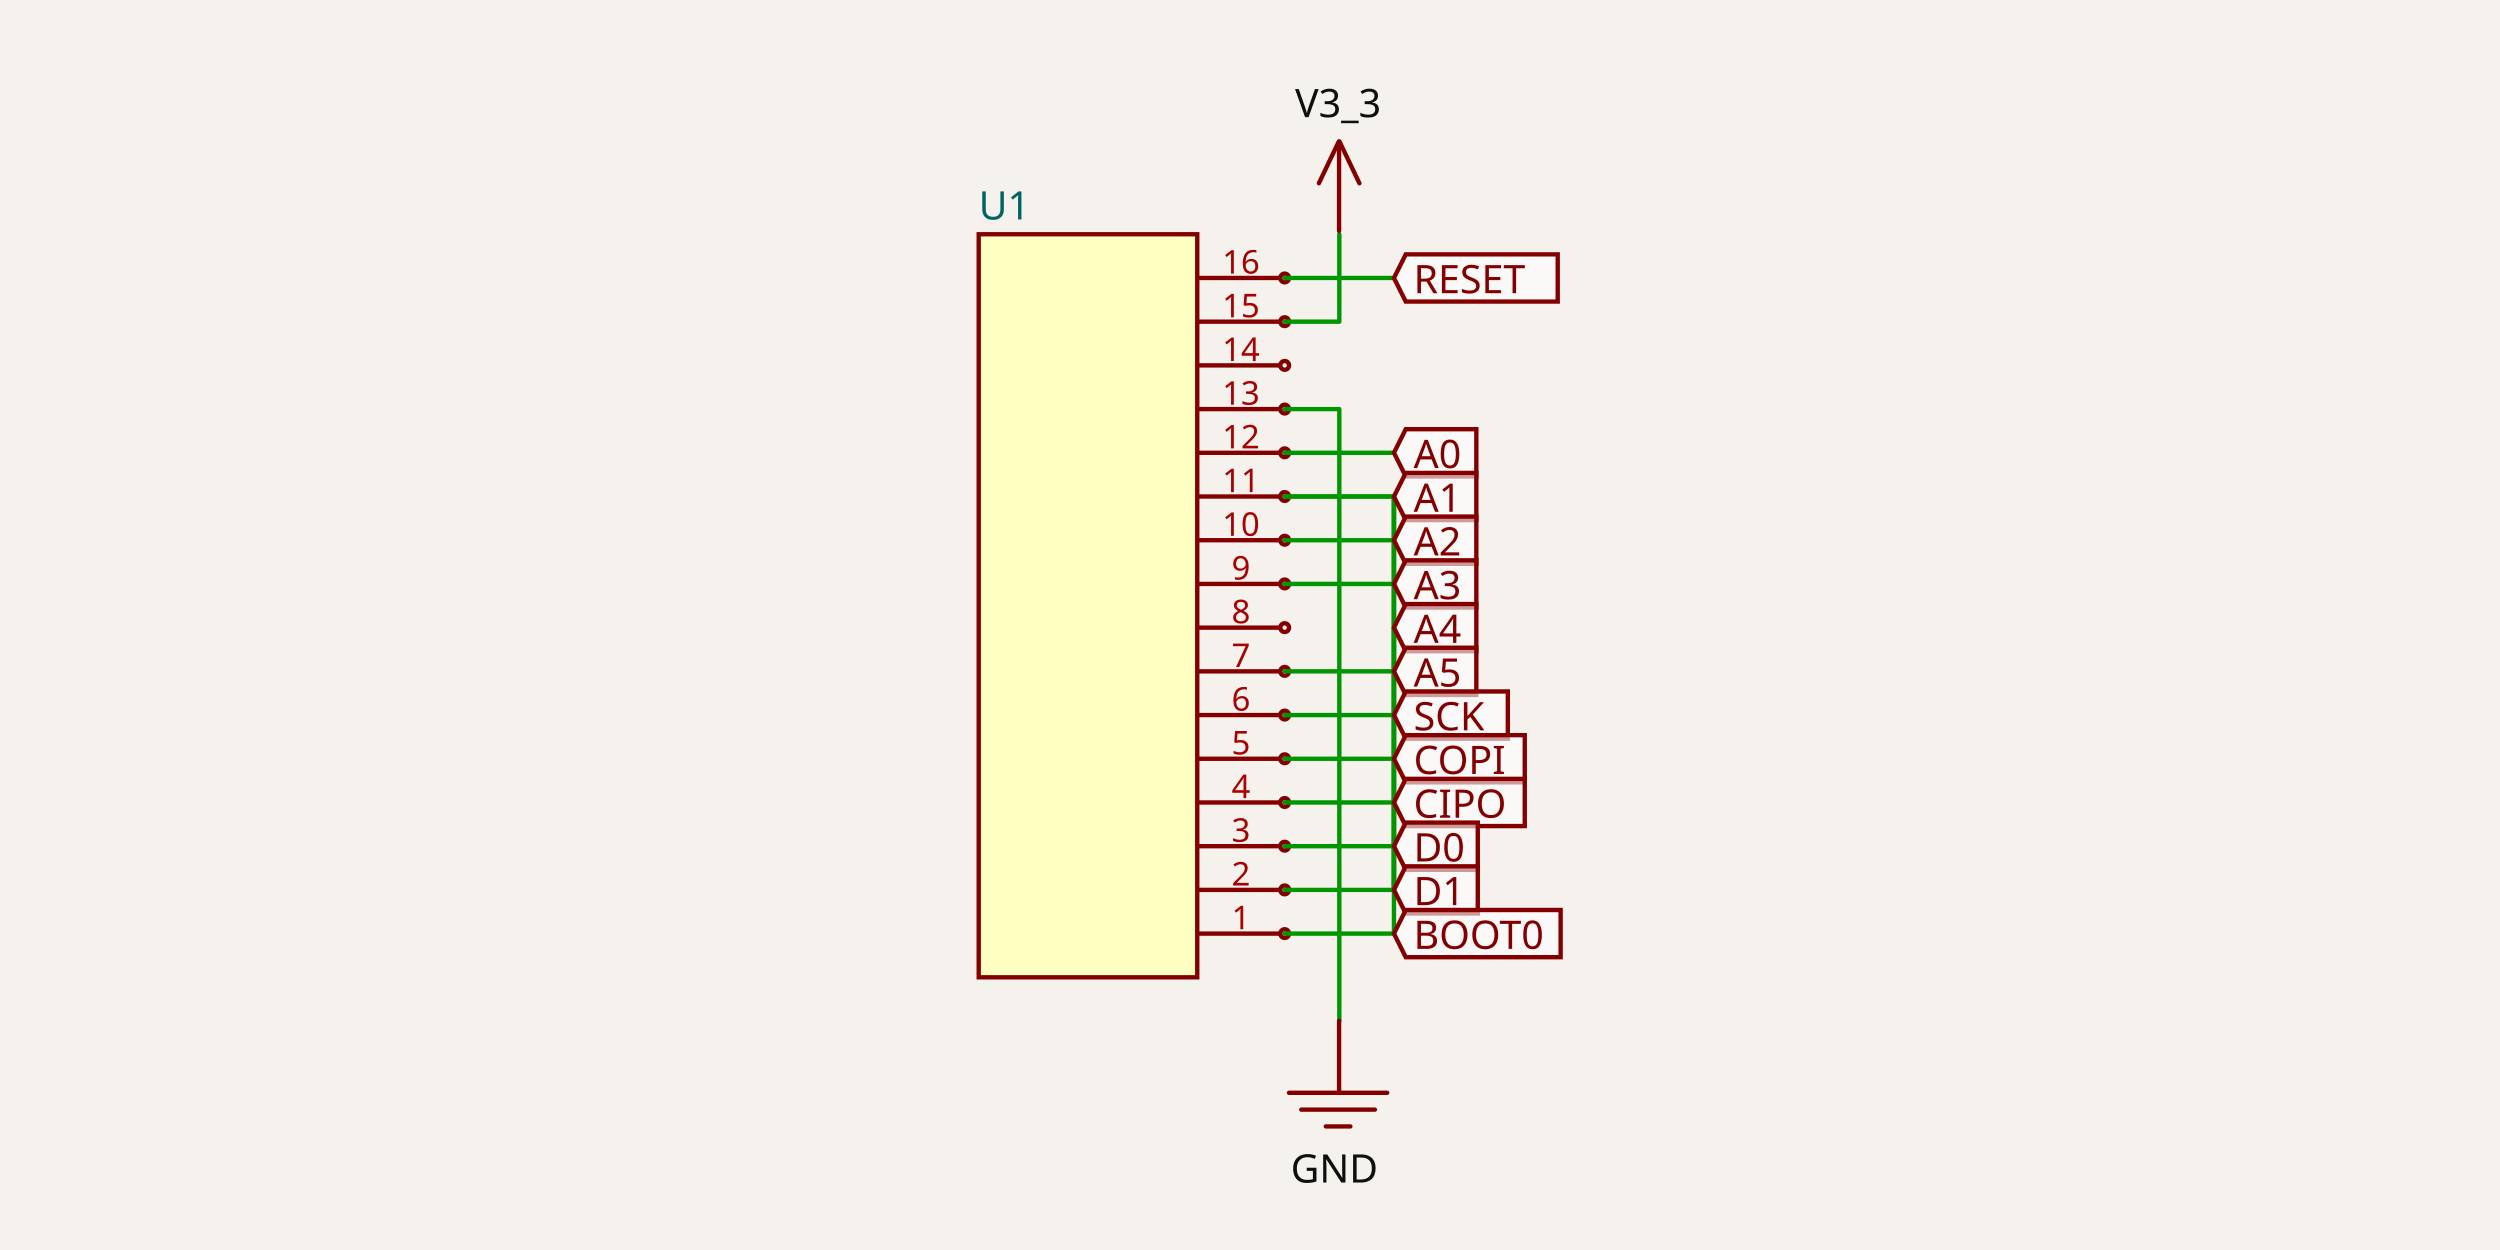
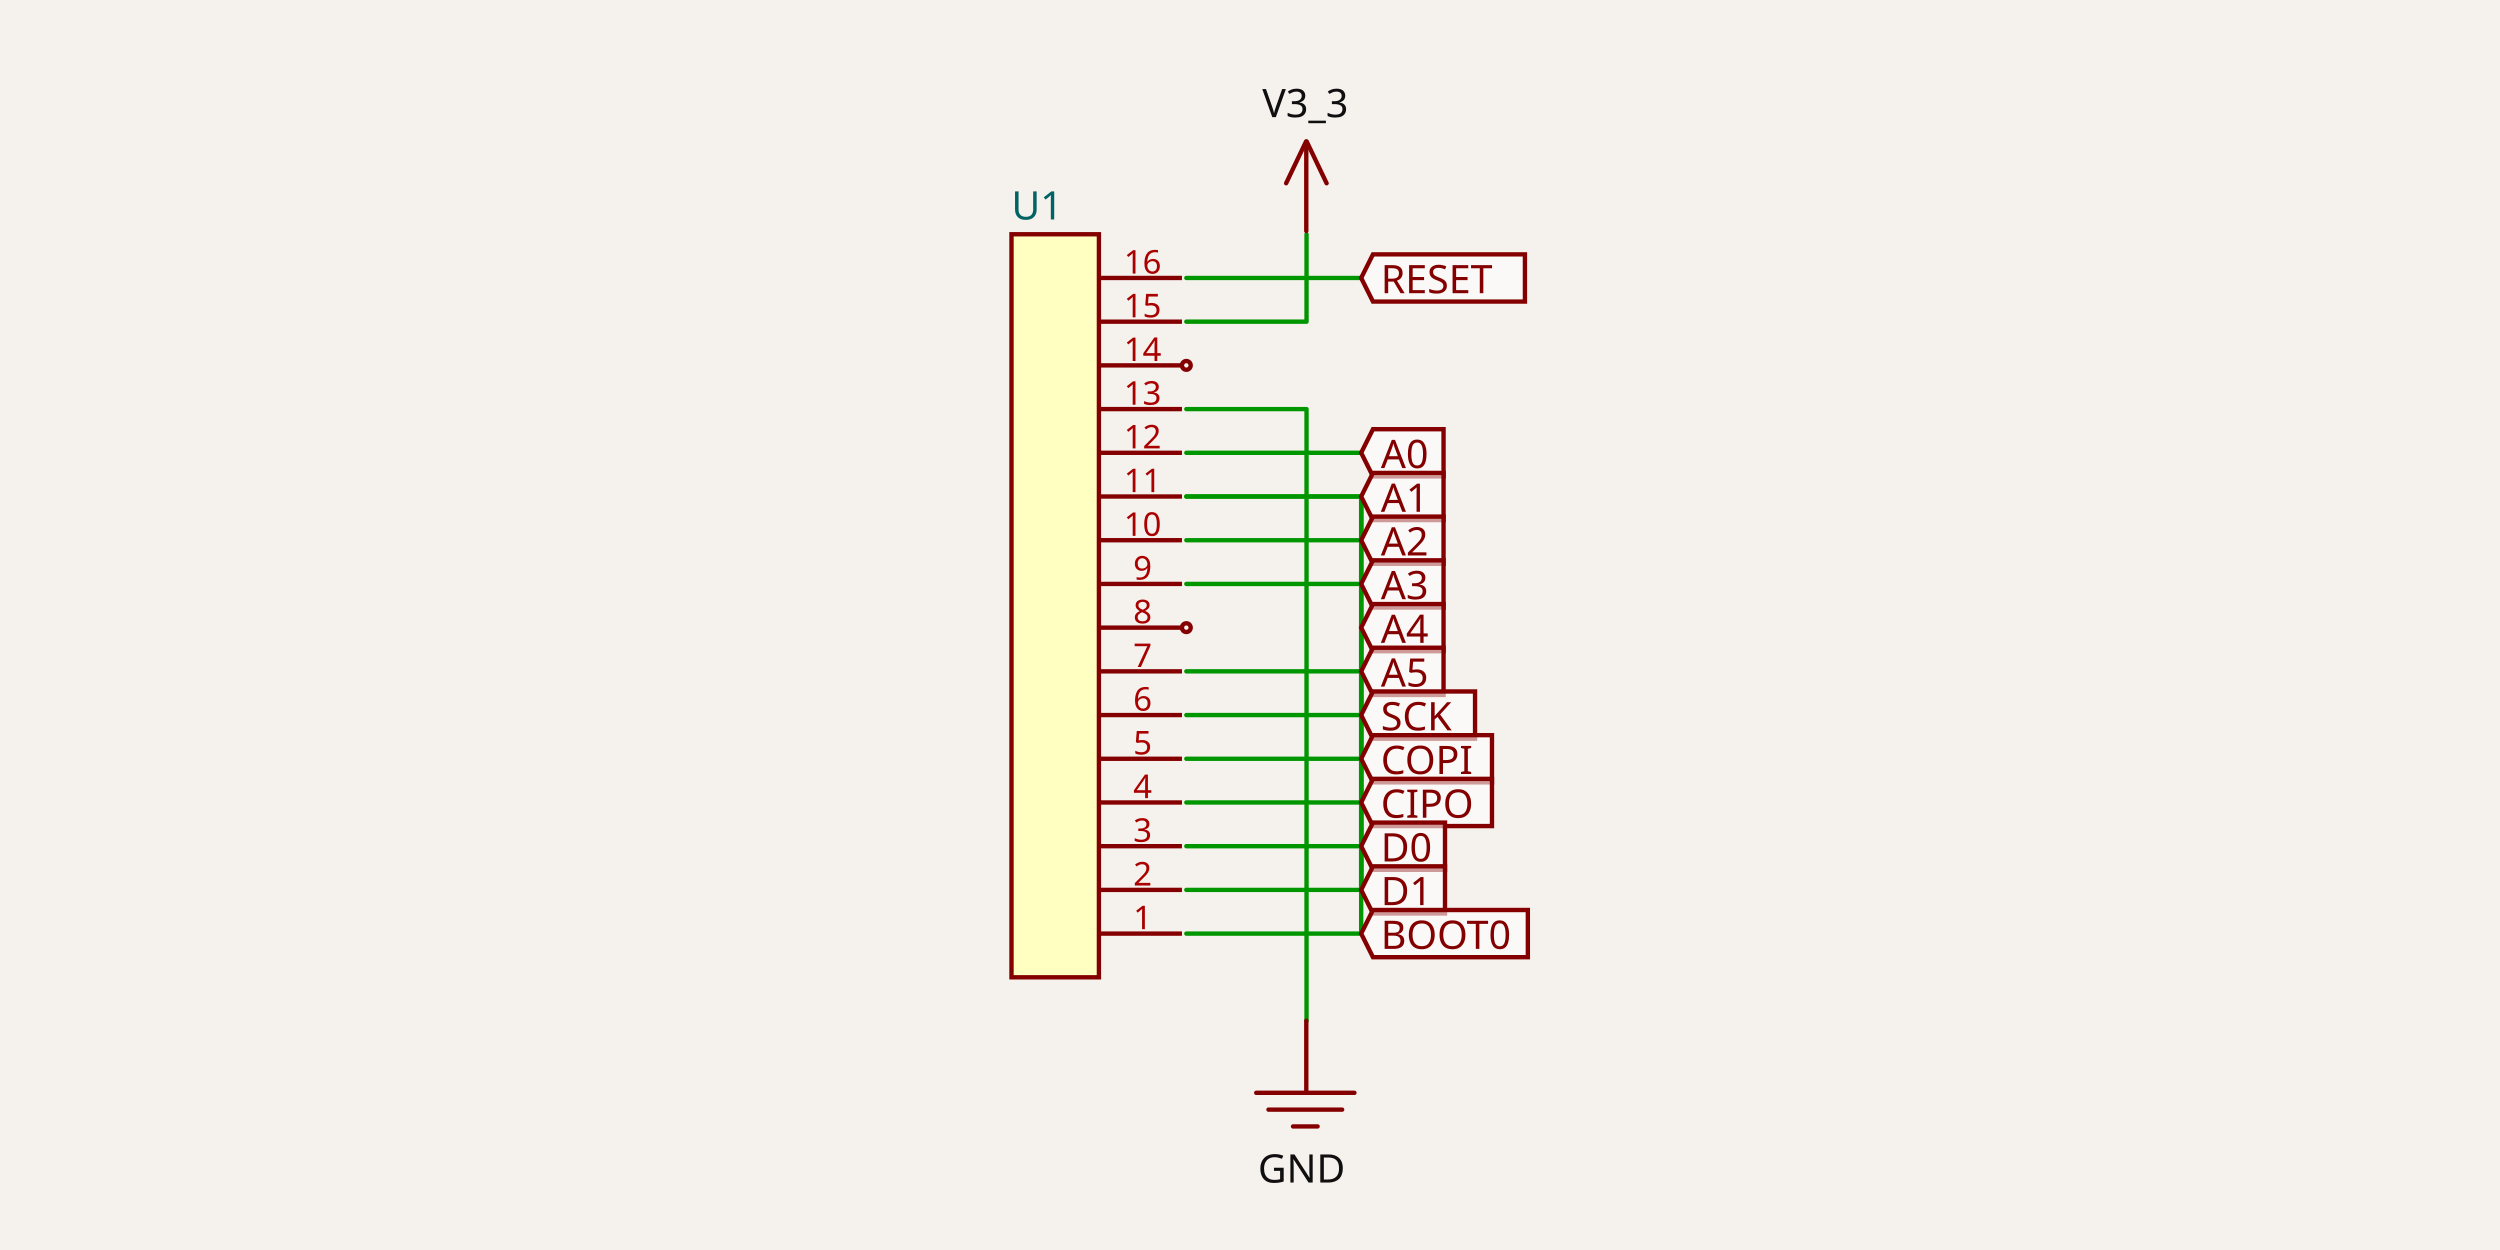
- <svg xmlns="http://www.w3.org/2000/svg" width="1200" height="600" style="background-color: rgb(245, 241, 237)" data-real-to-screen-transform="matrix(104.9024407301,0,0,-104.9024407301,522.2323239387,290.7755787118)">
+ <svg xmlns="http://www.w3.org/2000/svg" width="1200" height="600" style="background-color: rgb(245, 241, 237)" data-real-to-screen-transform="matrix(104.9024407301,0,0,-104.9024407301,506.4969578292,290.7755787118)" data-software-used-string="@tscircuit/core@0.0.532">
  <style>
              .boundary { fill: rgb(245, 241, 237); }
              .schematic-boundary { fill: none; stroke: #fff; }
              .component { fill: none; stroke: rgb(132, 0, 0); }
              .chip { fill: rgb(255, 255, 194); stroke: rgb(132, 0, 0); }
              .component-pin { fill: none; stroke: rgb(132, 0, 0); }
              .trace:hover {
                filter: invert(1);
              }
              .trace:hover .trace-crossing-outline {
                opacity: 0;
              }
              .trace:hover .trace-junction {
                filter: invert(1);
              }
              .text { font-family: sans-serif; fill: rgb(0, 150, 0); }
              .pin-number { fill: rgb(169, 0, 0); }
              .port-label { fill: rgb(0, 100, 100); }
              .component-name { fill: rgb(0, 100, 100); }
            </style>
  <rect class="boundary" x="0" y="0" width="1200" height="600" />
  <g data-circuit-json-type="schematic_component" data-schematic-component-id="schematic_component_0">
-     <rect class="component chip" x="469.781" y="112.441" width="104.902" height="356.668" stroke-width="2.098px" fill="rgb(255, 255, 194)" stroke="rgb(132, 0, 0)" />
-     <rect class="component-overlay" x="469.781" y="112.441" width="104.902" height="356.668" fill="transparent" />
-     <text x="469.781" y="482.747" fill="#006464" text-anchor="start" dominant-baseline="middle" font-family="sans-serif" font-size="18.882px" transform="rotate(0, 469.7811, 482.747)" />
-     <text x="469.781" y="98.804" fill="#006464" text-anchor="start" dominant-baseline="middle" font-family="sans-serif" font-size="18.882px" transform="rotate(0, 469.7811, 98.80411)">U1</text>
-     <line class="component-pin" x1="614.546" y1="448.129" x2="574.684" y2="448.129" stroke-width="2.098px" />
-     <circle class="component-pin" cx="616.645" cy="448.129" r="2.098" stroke-width="2.098px" />
-     <text class="pin-number" x="595.664" y="446.031" style="font-family: sans-serif;" fill="rgb(169, 0, 0)" text-anchor="middle" dominant-baseline="auto" font-size="15.735px" transform="">1</text>
-     <line class="component-pin" x1="614.546" y1="427.149" x2="574.684" y2="427.149" stroke-width="2.098px" />
-     <circle class="component-pin" cx="616.645" cy="427.149" r="2.098" stroke-width="2.098px" />
-     <text class="pin-number" x="595.664" y="425.051" style="font-family: sans-serif;" fill="rgb(169, 0, 0)" text-anchor="middle" dominant-baseline="auto" font-size="15.735px" transform="">2</text>
-     <line class="component-pin" x1="614.546" y1="406.168" x2="574.684" y2="406.168" stroke-width="2.098px" />
-     <circle class="component-pin" cx="616.645" cy="406.168" r="2.098" stroke-width="2.098px" />
-     <text class="pin-number" x="595.664" y="404.07" style="font-family: sans-serif;" fill="rgb(169, 0, 0)" text-anchor="middle" dominant-baseline="auto" font-size="15.735px" transform="">3</text>
-     <line class="component-pin" x1="614.546" y1="385.188" x2="574.684" y2="385.188" stroke-width="2.098px" />
-     <circle class="component-pin" cx="616.645" cy="385.188" r="2.098" stroke-width="2.098px" />
-     <text class="pin-number" x="595.664" y="383.09" style="font-family: sans-serif;" fill="rgb(169, 0, 0)" text-anchor="middle" dominant-baseline="auto" font-size="15.735px" transform="">4</text>
-     <line class="component-pin" x1="614.546" y1="364.207" x2="574.684" y2="364.207" stroke-width="2.098px" />
-     <circle class="component-pin" cx="616.645" cy="364.207" r="2.098" stroke-width="2.098px" />
-     <text class="pin-number" x="595.664" y="362.109" style="font-family: sans-serif;" fill="rgb(169, 0, 0)" text-anchor="middle" dominant-baseline="auto" font-size="15.735px" transform="">5</text>
-     <line class="component-pin" x1="614.546" y1="343.227" x2="574.684" y2="343.227" stroke-width="2.098px" />
-     <circle class="component-pin" cx="616.645" cy="343.227" r="2.098" stroke-width="2.098px" />
-     <text class="pin-number" x="595.664" y="341.129" style="font-family: sans-serif;" fill="rgb(169, 0, 0)" text-anchor="middle" dominant-baseline="auto" font-size="15.735px" transform="">6</text>
-     <line class="component-pin" x1="614.546" y1="322.246" x2="574.684" y2="322.246" stroke-width="2.098px" />
-     <circle class="component-pin" cx="616.645" cy="322.246" r="2.098" stroke-width="2.098px" />
-     <text class="pin-number" x="595.664" y="320.148" style="font-family: sans-serif;" fill="rgb(169, 0, 0)" text-anchor="middle" dominant-baseline="auto" font-size="15.735px" transform="">7</text>
-     <line class="component-pin" x1="614.546" y1="301.266" x2="574.684" y2="301.266" stroke-width="2.098px" />
-     <circle class="component-pin" cx="616.645" cy="301.266" r="2.098" stroke-width="2.098px" />
-     <text class="pin-number" x="595.664" y="299.168" style="font-family: sans-serif;" fill="rgb(169, 0, 0)" text-anchor="middle" dominant-baseline="auto" font-size="15.735px" transform="">8</text>
-     <line class="component-pin" x1="614.546" y1="280.285" x2="574.684" y2="280.285" stroke-width="2.098px" />
-     <circle class="component-pin" cx="616.645" cy="280.285" r="2.098" stroke-width="2.098px" />
-     <text class="pin-number" x="595.664" y="278.187" style="font-family: sans-serif;" fill="rgb(169, 0, 0)" text-anchor="middle" dominant-baseline="auto" font-size="15.735px" transform="">9</text>
-     <line class="component-pin" x1="614.546" y1="259.305" x2="574.684" y2="259.305" stroke-width="2.098px" />
-     <circle class="component-pin" cx="616.645" cy="259.305" r="2.098" stroke-width="2.098px" />
-     <text class="pin-number" x="595.664" y="257.207" style="font-family: sans-serif;" fill="rgb(169, 0, 0)" text-anchor="middle" dominant-baseline="auto" font-size="15.735px" transform="">10</text>
-     <line class="component-pin" x1="614.546" y1="238.324" x2="574.684" y2="238.324" stroke-width="2.098px" />
-     <circle class="component-pin" cx="616.645" cy="238.324" r="2.098" stroke-width="2.098px" />
-     <text class="pin-number" x="595.664" y="236.226" style="font-family: sans-serif;" fill="rgb(169, 0, 0)" text-anchor="middle" dominant-baseline="auto" font-size="15.735px" transform="">11</text>
-     <line class="component-pin" x1="614.546" y1="217.344" x2="574.684" y2="217.344" stroke-width="2.098px" />
-     <circle class="component-pin" cx="616.645" cy="217.344" r="2.098" stroke-width="2.098px" />
-     <text class="pin-number" x="595.664" y="215.246" style="font-family: sans-serif;" fill="rgb(169, 0, 0)" text-anchor="middle" dominant-baseline="auto" font-size="15.735px" transform="">12</text>
-     <line class="component-pin" x1="614.546" y1="196.363" x2="574.684" y2="196.363" stroke-width="2.098px" />
-     <circle class="component-pin" cx="616.645" cy="196.363" r="2.098" stroke-width="2.098px" />
-     <text class="pin-number" x="595.664" y="194.265" style="font-family: sans-serif;" fill="rgb(169, 0, 0)" text-anchor="middle" dominant-baseline="auto" font-size="15.735px" transform="">13</text>
-     <line class="component-pin" x1="614.546" y1="175.383" x2="574.684" y2="175.383" stroke-width="2.098px" />
-     <circle class="component-pin" cx="616.645" cy="175.383" r="2.098" stroke-width="2.098px" />
-     <text class="pin-number" x="595.664" y="173.285" style="font-family: sans-serif;" fill="rgb(169, 0, 0)" text-anchor="middle" dominant-baseline="auto" font-size="15.735px" transform="">14</text>
-     <line class="component-pin" x1="614.546" y1="154.402" x2="574.684" y2="154.402" stroke-width="2.098px" />
-     <circle class="component-pin" cx="616.645" cy="154.402" r="2.098" stroke-width="2.098px" />
-     <text class="pin-number" x="595.664" y="152.304" style="font-family: sans-serif;" fill="rgb(169, 0, 0)" text-anchor="middle" dominant-baseline="auto" font-size="15.735px" transform="">15</text>
-     <line class="component-pin" x1="614.546" y1="133.422" x2="574.684" y2="133.422" stroke-width="2.098px" />
-     <circle class="component-pin" cx="616.645" cy="133.422" r="2.098" stroke-width="2.098px" />
-     <text class="pin-number" x="595.664" y="131.324" style="font-family: sans-serif;" fill="rgb(169, 0, 0)" text-anchor="middle" dominant-baseline="auto" font-size="15.735px" transform="">16</text>
+     <rect class="component chip" x="485.516" y="112.441" width="41.961" height="356.668" stroke-width="2.098px" fill="rgb(255, 255, 194)" stroke="rgb(132, 0, 0)" />
+     <rect class="component-overlay" x="485.516" y="112.441" width="41.961" height="356.668" fill="transparent" />
+     <text x="485.516" y="482.747" fill="#006464" text-anchor="start" dominant-baseline="middle" font-family="sans-serif" font-size="18.882px" transform="rotate(0, 485.5165, 482.747)" />
+     <text x="485.516" y="98.804" fill="#006464" text-anchor="start" dominant-baseline="middle" font-family="sans-serif" font-size="18.882px" transform="rotate(0, 485.5165, 98.80411)">U1</text>
+     <line class="component-pin" x1="567.34" y1="448.129" x2="527.477" y2="448.129" stroke-width="2.098px" />
+     <text class="pin-number" x="548.458" y="446.031" style="font-family: sans-serif;" fill="rgb(169, 0, 0)" text-anchor="middle" dominant-baseline="auto" font-size="15.735px" transform="">1</text>
+     <line class="component-pin" x1="567.34" y1="427.149" x2="527.477" y2="427.149" stroke-width="2.098px" />
+     <text class="pin-number" x="548.458" y="425.051" style="font-family: sans-serif;" fill="rgb(169, 0, 0)" text-anchor="middle" dominant-baseline="auto" font-size="15.735px" transform="">2</text>
+     <line class="component-pin" x1="567.34" y1="406.168" x2="527.477" y2="406.168" stroke-width="2.098px" />
+     <text class="pin-number" x="548.458" y="404.07" style="font-family: sans-serif;" fill="rgb(169, 0, 0)" text-anchor="middle" dominant-baseline="auto" font-size="15.735px" transform="">3</text>
+     <line class="component-pin" x1="567.34" y1="385.188" x2="527.477" y2="385.188" stroke-width="2.098px" />
+     <text class="pin-number" x="548.458" y="383.09" style="font-family: sans-serif;" fill="rgb(169, 0, 0)" text-anchor="middle" dominant-baseline="auto" font-size="15.735px" transform="">4</text>
+     <line class="component-pin" x1="567.34" y1="364.207" x2="527.477" y2="364.207" stroke-width="2.098px" />
+     <text class="pin-number" x="548.458" y="362.109" style="font-family: sans-serif;" fill="rgb(169, 0, 0)" text-anchor="middle" dominant-baseline="auto" font-size="15.735px" transform="">5</text>
+     <line class="component-pin" x1="567.34" y1="343.227" x2="527.477" y2="343.227" stroke-width="2.098px" />
+     <text class="pin-number" x="548.458" y="341.129" style="font-family: sans-serif;" fill="rgb(169, 0, 0)" text-anchor="middle" dominant-baseline="auto" font-size="15.735px" transform="">6</text>
+     <line class="component-pin" x1="567.34" y1="322.246" x2="527.477" y2="322.246" stroke-width="2.098px" />
+     <text class="pin-number" x="548.458" y="320.148" style="font-family: sans-serif;" fill="rgb(169, 0, 0)" text-anchor="middle" dominant-baseline="auto" font-size="15.735px" transform="">7</text>
+     <line class="component-pin" x1="567.34" y1="301.266" x2="527.477" y2="301.266" stroke-width="2.098px" />
+     <circle class="component-pin" cx="569.438" cy="301.266" r="2.098" stroke-width="2.098px" />
+     <text class="pin-number" x="548.458" y="299.168" style="font-family: sans-serif;" fill="rgb(169, 0, 0)" text-anchor="middle" dominant-baseline="auto" font-size="15.735px" transform="">8</text>
+     <line class="component-pin" x1="567.34" y1="280.285" x2="527.477" y2="280.285" stroke-width="2.098px" />
+     <text class="pin-number" x="548.458" y="278.187" style="font-family: sans-serif;" fill="rgb(169, 0, 0)" text-anchor="middle" dominant-baseline="auto" font-size="15.735px" transform="">9</text>
+     <line class="component-pin" x1="567.34" y1="259.305" x2="527.477" y2="259.305" stroke-width="2.098px" />
+     <text class="pin-number" x="548.458" y="257.207" style="font-family: sans-serif;" fill="rgb(169, 0, 0)" text-anchor="middle" dominant-baseline="auto" font-size="15.735px" transform="">10</text>
+     <line class="component-pin" x1="567.34" y1="238.324" x2="527.477" y2="238.324" stroke-width="2.098px" />
+     <text class="pin-number" x="548.458" y="236.226" style="font-family: sans-serif;" fill="rgb(169, 0, 0)" text-anchor="middle" dominant-baseline="auto" font-size="15.735px" transform="">11</text>
+     <line class="component-pin" x1="567.34" y1="217.344" x2="527.477" y2="217.344" stroke-width="2.098px" />
+     <text class="pin-number" x="548.458" y="215.246" style="font-family: sans-serif;" fill="rgb(169, 0, 0)" text-anchor="middle" dominant-baseline="auto" font-size="15.735px" transform="">12</text>
+     <line class="component-pin" x1="567.34" y1="196.363" x2="527.477" y2="196.363" stroke-width="2.098px" />
+     <text class="pin-number" x="548.458" y="194.265" style="font-family: sans-serif;" fill="rgb(169, 0, 0)" text-anchor="middle" dominant-baseline="auto" font-size="15.735px" transform="">13</text>
+     <line class="component-pin" x1="567.34" y1="175.383" x2="527.477" y2="175.383" stroke-width="2.098px" />
+     <circle class="component-pin" cx="569.438" cy="175.383" r="2.098" stroke-width="2.098px" />
+     <text class="pin-number" x="548.458" y="173.285" style="font-family: sans-serif;" fill="rgb(169, 0, 0)" text-anchor="middle" dominant-baseline="auto" font-size="15.735px" transform="">14</text>
+     <line class="component-pin" x1="567.34" y1="154.402" x2="527.477" y2="154.402" stroke-width="2.098px" />
+     <text class="pin-number" x="548.458" y="152.304" style="font-family: sans-serif;" fill="rgb(169, 0, 0)" text-anchor="middle" dominant-baseline="auto" font-size="15.735px" transform="">15</text>
+     <line class="component-pin" x1="567.34" y1="133.422" x2="527.477" y2="133.422" stroke-width="2.098px" />
+     <text class="pin-number" x="548.458" y="131.324" style="font-family: sans-serif;" fill="rgb(169, 0, 0)" text-anchor="middle" dominant-baseline="auto" font-size="15.735px" transform="">16</text>
  </g>
  <g class="trace" data-circuit-json-type="schematic_trace" data-schematic-trace-id="schematic_trace_0">
-     <path d="M 616.645 154.402 L 642.87 154.402 L 642.87 112.441" class="trace-invisible-hover-outline" stroke="rgb(0, 150, 0)" fill="none" stroke-width="16.784px" stroke-linecap="round" opacity="0" stroke-linejoin="round" />
-     <path d="M 616.645 154.402 L 642.87 154.402 L 642.87 112.441" stroke="rgb(0, 150, 0)" fill="none" stroke-width="2.098px" stroke-linecap="round" stroke-linejoin="round" />
+     <path d="M 569.438 154.402 L 627.135 154.402 L 627.135 112.441" class="trace-invisible-hover-outline" stroke="rgb(0, 150, 0)" fill="none" stroke-width="16.784px" stroke-linecap="round" opacity="0" stroke-linejoin="round" />
+     <path d="M 569.438 154.402 L 627.135 154.402 L 627.135 112.441" stroke="rgb(0, 150, 0)" fill="none" stroke-width="2.098px" stroke-linecap="round" stroke-linejoin="round" />
  </g>
  <g class="trace" data-circuit-json-type="schematic_trace" data-schematic-trace-id="schematic_trace_1">
-     <path d="M 616.645 196.363 L 642.87 196.363 L 642.87 490.09" class="trace-invisible-hover-outline" stroke="rgb(0, 150, 0)" fill="none" stroke-width="16.784px" stroke-linecap="round" opacity="0" stroke-linejoin="round" />
-     <path d="M 616.645 196.363 L 642.87 196.363 L 642.87 490.09" stroke="rgb(0, 150, 0)" fill="none" stroke-width="2.098px" stroke-linecap="round" stroke-linejoin="round" />
+     <path d="M 569.438 196.363 L 627.135 196.363 L 627.135 490.09" class="trace-invisible-hover-outline" stroke="rgb(0, 150, 0)" fill="none" stroke-width="16.784px" stroke-linecap="round" opacity="0" stroke-linejoin="round" />
+     <path d="M 569.438 196.363 L 627.135 196.363 L 627.135 490.09" stroke="rgb(0, 150, 0)" fill="none" stroke-width="2.098px" stroke-linecap="round" stroke-linejoin="round" />
  </g>
  <g class="trace" data-circuit-json-type="schematic_trace" data-schematic-trace-id="schematic_trace_2">
-     <path d="M 616.645 133.422 L 669.096 133.422 L 669.096 133.422" class="trace-invisible-hover-outline" stroke="rgb(0, 150, 0)" fill="none" stroke-width="16.784px" stroke-linecap="round" opacity="0" stroke-linejoin="round" />
-     <path d="M 616.645 133.422 L 669.096 133.422 L 669.096 133.422" stroke="rgb(0, 150, 0)" fill="none" stroke-width="2.098px" stroke-linecap="round" stroke-linejoin="round" />
+     <path d="M 569.438 133.422 L 653.36 133.422 L 653.36 133.422" class="trace-invisible-hover-outline" stroke="rgb(0, 150, 0)" fill="none" stroke-width="16.784px" stroke-linecap="round" opacity="0" stroke-linejoin="round" />
+     <path d="M 569.438 133.422 L 653.36 133.422 L 653.36 133.422" stroke="rgb(0, 150, 0)" fill="none" stroke-width="2.098px" stroke-linecap="round" stroke-linejoin="round" />
  </g>
  <g class="trace" data-circuit-json-type="schematic_trace" data-schematic-trace-id="schematic_trace_3">
-     <path d="M 616.645 217.344 L 669.096 217.344 L 669.096 217.344" class="trace-invisible-hover-outline" stroke="rgb(0, 150, 0)" fill="none" stroke-width="16.784px" stroke-linecap="round" opacity="0" stroke-linejoin="round" />
-     <path d="M 616.645 217.344 L 669.096 217.344 L 669.096 217.344" stroke="rgb(0, 150, 0)" fill="none" stroke-width="2.098px" stroke-linecap="round" stroke-linejoin="round" />
+     <path d="M 569.438 217.344 L 653.36 217.344 L 653.36 217.344" class="trace-invisible-hover-outline" stroke="rgb(0, 150, 0)" fill="none" stroke-width="16.784px" stroke-linecap="round" opacity="0" stroke-linejoin="round" />
+     <path d="M 569.438 217.344 L 653.36 217.344 L 653.36 217.344" stroke="rgb(0, 150, 0)" fill="none" stroke-width="2.098px" stroke-linecap="round" stroke-linejoin="round" />
  </g>
  <g class="trace" data-circuit-json-type="schematic_trace" data-schematic-trace-id="schematic_trace_4">
-     <path d="M 616.645 280.285 L 669.096 280.285 L 669.096 238.324" class="trace-invisible-hover-outline" stroke="rgb(0, 150, 0)" fill="none" stroke-width="16.784px" stroke-linecap="round" opacity="0" stroke-linejoin="round" />
-     <path d="M 616.645 280.285 L 669.096 280.285 L 669.096 238.324" stroke="rgb(0, 150, 0)" fill="none" stroke-width="2.098px" stroke-linecap="round" stroke-linejoin="round" />
+     <path d="M 569.438 280.285 L 653.36 280.285 L 653.36 238.324" class="trace-invisible-hover-outline" stroke="rgb(0, 150, 0)" fill="none" stroke-width="16.784px" stroke-linecap="round" opacity="0" stroke-linejoin="round" />
+     <path d="M 569.438 280.285 L 653.36 280.285 L 653.36 238.324" stroke="rgb(0, 150, 0)" fill="none" stroke-width="2.098px" stroke-linecap="round" stroke-linejoin="round" />
  </g>
  <g class="trace" data-circuit-json-type="schematic_trace" data-schematic-trace-id="schematic_trace_5">
-     <path d="M 616.645 259.305 L 669.096 259.305 L 669.096 259.305" class="trace-invisible-hover-outline" stroke="rgb(0, 150, 0)" fill="none" stroke-width="16.784px" stroke-linecap="round" opacity="0" stroke-linejoin="round" />
-     <path d="M 616.645 259.305 L 669.096 259.305 L 669.096 259.305" stroke="rgb(0, 150, 0)" fill="none" stroke-width="2.098px" stroke-linecap="round" stroke-linejoin="round" />
+     <path d="M 569.438 259.305 L 653.36 259.305 L 653.36 259.305" class="trace-invisible-hover-outline" stroke="rgb(0, 150, 0)" fill="none" stroke-width="16.784px" stroke-linecap="round" opacity="0" stroke-linejoin="round" />
+     <path d="M 569.438 259.305 L 653.36 259.305 L 653.36 259.305" stroke="rgb(0, 150, 0)" fill="none" stroke-width="2.098px" stroke-linecap="round" stroke-linejoin="round" />
  </g>
  <g class="trace" data-circuit-json-type="schematic_trace" data-schematic-trace-id="schematic_trace_6">
-     <path d="M 616.645 322.246 L 669.096 322.246 L 669.096 280.285" class="trace-invisible-hover-outline" stroke="rgb(0, 150, 0)" fill="none" stroke-width="16.784px" stroke-linecap="round" opacity="0" stroke-linejoin="round" />
-     <path d="M 616.645 322.246 L 669.096 322.246 L 669.096 280.285" stroke="rgb(0, 150, 0)" fill="none" stroke-width="2.098px" stroke-linecap="round" stroke-linejoin="round" />
+     <path d="M 569.438 322.246 L 653.36 322.246 L 653.36 280.285" class="trace-invisible-hover-outline" stroke="rgb(0, 150, 0)" fill="none" stroke-width="16.784px" stroke-linecap="round" opacity="0" stroke-linejoin="round" />
+     <path d="M 569.438 322.246 L 653.36 322.246 L 653.36 280.285" stroke="rgb(0, 150, 0)" fill="none" stroke-width="2.098px" stroke-linecap="round" stroke-linejoin="round" />
  </g>
  <g class="trace" data-circuit-json-type="schematic_trace" data-schematic-trace-id="schematic_trace_7">
-     <path d="M 616.645 343.227 L 669.096 343.227 L 669.096 301.266" class="trace-invisible-hover-outline" stroke="rgb(0, 150, 0)" fill="none" stroke-width="16.784px" stroke-linecap="round" opacity="0" stroke-linejoin="round" />
-     <path d="M 616.645 343.227 L 669.096 343.227 L 669.096 301.266" stroke="rgb(0, 150, 0)" fill="none" stroke-width="2.098px" stroke-linecap="round" stroke-linejoin="round" />
+     <path d="M 569.438 343.227 L 653.36 343.227 L 653.36 301.266" class="trace-invisible-hover-outline" stroke="rgb(0, 150, 0)" fill="none" stroke-width="16.784px" stroke-linecap="round" opacity="0" stroke-linejoin="round" />
+     <path d="M 569.438 343.227 L 653.36 343.227 L 653.36 301.266" stroke="rgb(0, 150, 0)" fill="none" stroke-width="2.098px" stroke-linecap="round" stroke-linejoin="round" />
  </g>
  <g class="trace" data-circuit-json-type="schematic_trace" data-schematic-trace-id="schematic_trace_8">
-     <path d="M 616.645 364.207 L 669.096 364.207 L 669.096 322.246" class="trace-invisible-hover-outline" stroke="rgb(0, 150, 0)" fill="none" stroke-width="16.784px" stroke-linecap="round" opacity="0" stroke-linejoin="round" />
-     <path d="M 616.645 364.207 L 669.096 364.207 L 669.096 322.246" stroke="rgb(0, 150, 0)" fill="none" stroke-width="2.098px" stroke-linecap="round" stroke-linejoin="round" />
+     <path d="M 569.438 364.207 L 653.36 364.207 L 653.36 322.246" class="trace-invisible-hover-outline" stroke="rgb(0, 150, 0)" fill="none" stroke-width="16.784px" stroke-linecap="round" opacity="0" stroke-linejoin="round" />
+     <path d="M 569.438 364.207 L 653.36 364.207 L 653.36 322.246" stroke="rgb(0, 150, 0)" fill="none" stroke-width="2.098px" stroke-linecap="round" stroke-linejoin="round" />
  </g>
  <g class="trace" data-circuit-json-type="schematic_trace" data-schematic-trace-id="schematic_trace_9">
-     <path d="M 616.645 385.188 L 669.096 385.188 L 669.096 343.227" class="trace-invisible-hover-outline" stroke="rgb(0, 150, 0)" fill="none" stroke-width="16.784px" stroke-linecap="round" opacity="0" stroke-linejoin="round" />
-     <path d="M 616.645 385.188 L 669.096 385.188 L 669.096 343.227" stroke="rgb(0, 150, 0)" fill="none" stroke-width="2.098px" stroke-linecap="round" stroke-linejoin="round" />
+     <path d="M 569.438 385.188 L 653.36 385.188 L 653.36 343.227" class="trace-invisible-hover-outline" stroke="rgb(0, 150, 0)" fill="none" stroke-width="16.784px" stroke-linecap="round" opacity="0" stroke-linejoin="round" />
+     <path d="M 569.438 385.188 L 653.36 385.188 L 653.36 343.227" stroke="rgb(0, 150, 0)" fill="none" stroke-width="2.098px" stroke-linecap="round" stroke-linejoin="round" />
  </g>
  <g class="trace" data-circuit-json-type="schematic_trace" data-schematic-trace-id="schematic_trace_10">
-     <path d="M 616.645 406.168 L 669.096 406.168 L 669.096 364.207" class="trace-invisible-hover-outline" stroke="rgb(0, 150, 0)" fill="none" stroke-width="16.784px" stroke-linecap="round" opacity="0" stroke-linejoin="round" />
-     <path d="M 616.645 406.168 L 669.096 406.168 L 669.096 364.207" stroke="rgb(0, 150, 0)" fill="none" stroke-width="2.098px" stroke-linecap="round" stroke-linejoin="round" />
+     <path d="M 569.438 406.168 L 653.36 406.168 L 653.36 364.207" class="trace-invisible-hover-outline" stroke="rgb(0, 150, 0)" fill="none" stroke-width="16.784px" stroke-linecap="round" opacity="0" stroke-linejoin="round" />
+     <path d="M 569.438 406.168 L 653.36 406.168 L 653.36 364.207" stroke="rgb(0, 150, 0)" fill="none" stroke-width="2.098px" stroke-linecap="round" stroke-linejoin="round" />
  </g>
  <g class="trace" data-circuit-json-type="schematic_trace" data-schematic-trace-id="schematic_trace_11">
-     <path d="M 616.645 427.149 L 669.096 427.149 L 669.096 385.188" class="trace-invisible-hover-outline" stroke="rgb(0, 150, 0)" fill="none" stroke-width="16.784px" stroke-linecap="round" opacity="0" stroke-linejoin="round" />
-     <path d="M 616.645 427.149 L 669.096 427.149 L 669.096 385.188" stroke="rgb(0, 150, 0)" fill="none" stroke-width="2.098px" stroke-linecap="round" stroke-linejoin="round" />
+     <path d="M 569.438 427.149 L 653.36 427.149 L 653.36 385.188" class="trace-invisible-hover-outline" stroke="rgb(0, 150, 0)" fill="none" stroke-width="16.784px" stroke-linecap="round" opacity="0" stroke-linejoin="round" />
+     <path d="M 569.438 427.149 L 653.36 427.149 L 653.36 385.188" stroke="rgb(0, 150, 0)" fill="none" stroke-width="2.098px" stroke-linecap="round" stroke-linejoin="round" />
  </g>
  <g class="trace" data-circuit-json-type="schematic_trace" data-schematic-trace-id="schematic_trace_12">
-     <path d="M 616.645 448.129 L 669.096 448.129 L 669.096 406.168" class="trace-invisible-hover-outline" stroke="rgb(0, 150, 0)" fill="none" stroke-width="16.784px" stroke-linecap="round" opacity="0" stroke-linejoin="round" />
-     <path d="M 616.645 448.129 L 669.096 448.129 L 669.096 406.168" stroke="rgb(0, 150, 0)" fill="none" stroke-width="2.098px" stroke-linecap="round" stroke-linejoin="round" />
+     <path d="M 569.438 448.129 L 653.36 448.129 L 653.36 406.168" class="trace-invisible-hover-outline" stroke="rgb(0, 150, 0)" fill="none" stroke-width="16.784px" stroke-linecap="round" opacity="0" stroke-linejoin="round" />
+     <path d="M 569.438 448.129 L 653.36 448.129 L 653.36 406.168" stroke="rgb(0, 150, 0)" fill="none" stroke-width="2.098px" stroke-linecap="round" stroke-linejoin="round" />
  </g>
  <g class="trace" data-circuit-json-type="schematic_trace" data-schematic-trace-id="schematic_trace_13">
-     <path d="M 616.645 238.324 L 669.096 238.324 L 669.096 427.149" class="trace-invisible-hover-outline" stroke="rgb(0, 150, 0)" fill="none" stroke-width="16.784px" stroke-linecap="round" opacity="0" stroke-linejoin="round" />
-     <path d="M 616.645 238.324 L 669.096 238.324 L 669.096 427.149" stroke="rgb(0, 150, 0)" fill="none" stroke-width="2.098px" stroke-linecap="round" stroke-linejoin="round" />
+     <path d="M 569.438 238.324 L 653.36 238.324 L 653.36 427.149" class="trace-invisible-hover-outline" stroke="rgb(0, 150, 0)" fill="none" stroke-width="16.784px" stroke-linecap="round" opacity="0" stroke-linejoin="round" />
+     <path d="M 569.438 238.324 L 653.36 238.324 L 653.36 427.149" stroke="rgb(0, 150, 0)" fill="none" stroke-width="2.098px" stroke-linecap="round" stroke-linejoin="round" />
  </g>
  <g class="trace" data-circuit-json-type="schematic_trace" data-schematic-trace-id="schematic_trace_14">
-     <path d="M 616.645 238.324 L 669.096 238.324 L 669.096 427.149" class="trace-invisible-hover-outline" stroke="rgb(0, 150, 0)" fill="none" stroke-width="16.784px" stroke-linecap="round" opacity="0" stroke-linejoin="round" />
-     <path d="M 616.645 238.324 L 669.096 238.324 L 669.096 427.149" stroke="rgb(0, 150, 0)" fill="none" stroke-width="2.098px" stroke-linecap="round" stroke-linejoin="round" />
+     <path d="M 569.438 238.324 L 653.36 238.324 L 653.36 427.149" class="trace-invisible-hover-outline" stroke="rgb(0, 150, 0)" fill="none" stroke-width="16.784px" stroke-linecap="round" opacity="0" stroke-linejoin="round" />
+     <path d="M 569.438 238.324 L 653.36 238.324 L 653.36 427.149" stroke="rgb(0, 150, 0)" fill="none" stroke-width="2.098px" stroke-linecap="round" stroke-linejoin="round" />
  </g>
-   <rect class="component-overlay" x="633.074" y="67.909" width="19.436" height="42.964" fill="transparent" />
-   <path d="M 642.638 67.909 L 633.074 87.953" stroke="rgb(132, 0, 0)" fill="none" stroke-width="2.098px" stroke-linecap="round" />
-   <path d="M 642.945 67.92 L 652.51 87.964" stroke="rgb(132, 0, 0)" fill="none" stroke-width="2.098px" stroke-linecap="round" />
-   <path d="M 642.749 68.438 L 642.749 110.874" stroke="rgb(132, 0, 0)" fill="none" stroke-width="2.098px" stroke-linecap="round" />
-   <text x="642.28" y="61.762" fill="rgb(15, 15, 15)" font-family="sans-serif" text-anchor="middle" dominant-baseline="ideographic" font-size="18.882px">V3_3</text>
-   <rect class="component-overlay" x="618.717" y="489.977" width="47.135" height="50.713" fill="transparent" />
-   <path d="M 642.756 489.977 L 642.756 524.556" stroke="rgb(132, 0, 0)" fill="none" stroke-width="2.098px" stroke-linecap="round" />
-   <path d="M 618.717 524.552 L 665.852 524.552" stroke="rgb(132, 0, 0)" fill="none" stroke-width="2.098px" stroke-linecap="round" />
-   <path d="M 624.609 532.621 L 659.96 532.621" stroke="rgb(132, 0, 0)" fill="none" stroke-width="2.098px" stroke-linecap="round" />
-   <path d="M 636.393 540.689 L 648.177 540.689" stroke="rgb(132, 0, 0)" fill="none" stroke-width="2.098px" stroke-linecap="round" />
-   <text x="640.497" y="552.977" fill="rgb(15, 15, 15)" font-family="sans-serif" text-anchor="middle" dominant-baseline="hanging" font-size="18.882px">GND</text>
-   <path class="net-label" d="     M 669.096,133.422     L 674.76,122.092     L 747.703,122.092     L 747.703,144.751     L 674.76,144.751     Z   " fill="rgba(255, 255, 255, 0.6)" stroke="rgb(132, 0, 0)" stroke-width="2.098px" />
-   <text class="net-label-text" x="678.537" y="133.422" fill="rgb(132, 0, 0)" text-anchor="start" dominant-baseline="central" font-family="sans-serif" font-variant-numeric="tabular-nums" font-size="18.882px" transform="">RESET</text>
-   <path class="net-label" d="     M 669.096,217.344     L 674.76,206.014     L 708.637,206.014     L 708.637,228.673     L 674.76,228.673     Z   " fill="rgba(255, 255, 255, 0.6)" stroke="rgb(132, 0, 0)" stroke-width="2.098px" />
-   <text class="net-label-text" x="678.537" y="217.344" fill="rgb(132, 0, 0)" text-anchor="start" dominant-baseline="central" font-family="sans-serif" font-variant-numeric="tabular-nums" font-size="18.882px" transform="">A0</text>
-   <path class="net-label" d="     M 669.096,238.324     L 674.76,226.995     L 708.637,226.995     L 708.637,249.654     L 674.76,249.654     Z   " fill="rgba(255, 255, 255, 0.6)" stroke="rgb(132, 0, 0)" stroke-width="2.098px" />
-   <text class="net-label-text" x="678.537" y="238.324" fill="rgb(132, 0, 0)" text-anchor="start" dominant-baseline="central" font-family="sans-serif" font-variant-numeric="tabular-nums" font-size="18.882px" transform="">A1</text>
-   <path class="net-label" d="     M 669.096,259.305     L 674.76,247.975     L 708.637,247.975     L 708.637,270.634     L 674.76,270.634     Z   " fill="rgba(255, 255, 255, 0.6)" stroke="rgb(132, 0, 0)" stroke-width="2.098px" />
-   <text class="net-label-text" x="678.537" y="259.305" fill="rgb(132, 0, 0)" text-anchor="start" dominant-baseline="central" font-family="sans-serif" font-variant-numeric="tabular-nums" font-size="18.882px" transform="">A2</text>
-   <path class="net-label" d="     M 669.096,280.285     L 674.76,268.956     L 708.637,268.956     L 708.637,291.615     L 674.76,291.615     Z   " fill="rgba(255, 255, 255, 0.6)" stroke="rgb(132, 0, 0)" stroke-width="2.098px" />
-   <text class="net-label-text" x="678.537" y="280.285" fill="rgb(132, 0, 0)" text-anchor="start" dominant-baseline="central" font-family="sans-serif" font-variant-numeric="tabular-nums" font-size="18.882px" transform="">A3</text>
-   <path class="net-label" d="     M 669.096,301.266     L 674.76,289.936     L 708.637,289.936     L 708.637,312.595     L 674.76,312.595     Z   " fill="rgba(255, 255, 255, 0.6)" stroke="rgb(132, 0, 0)" stroke-width="2.098px" />
-   <text class="net-label-text" x="678.537" y="301.266" fill="rgb(132, 0, 0)" text-anchor="start" dominant-baseline="central" font-family="sans-serif" font-variant-numeric="tabular-nums" font-size="18.882px" transform="">A4</text>
-   <path class="net-label" d="     M 669.096,322.246     L 674.76,310.917     L 708.637,310.917     L 708.637,333.576     L 674.76,333.576     Z   " fill="rgba(255, 255, 255, 0.6)" stroke="rgb(132, 0, 0)" stroke-width="2.098px" />
-   <text class="net-label-text" x="678.537" y="322.246" fill="rgb(132, 0, 0)" text-anchor="start" dominant-baseline="central" font-family="sans-serif" font-variant-numeric="tabular-nums" font-size="18.882px" transform="">A5</text>
-   <path class="net-label" d="     M 669.096,343.227     L 674.76,331.897     L 723.757,331.897     L 723.757,354.556     L 674.76,354.556     Z   " fill="rgba(255, 255, 255, 0.6)" stroke="rgb(132, 0, 0)" stroke-width="2.098px" />
-   <text class="net-label-text" x="678.537" y="343.227" fill="rgb(132, 0, 0)" text-anchor="start" dominant-baseline="central" font-family="sans-serif" font-variant-numeric="tabular-nums" font-size="18.882px" transform="">SCK</text>
-   <path class="net-label" d="     M 669.096,364.207     L 674.76,352.878     L 731.883,352.878     L 731.883,375.537     L 674.76,375.537     Z   " fill="rgba(255, 255, 255, 0.6)" stroke="rgb(132, 0, 0)" stroke-width="2.098px" />
-   <text class="net-label-text" x="678.537" y="364.207" fill="rgb(132, 0, 0)" text-anchor="start" dominant-baseline="central" font-family="sans-serif" font-variant-numeric="tabular-nums" font-size="18.882px" transform="">COPI</text>
-   <path class="net-label" d="     M 669.096,385.188     L 674.76,373.858     L 731.883,373.858     L 731.883,396.517     L 674.76,396.517     Z   " fill="rgba(255, 255, 255, 0.6)" stroke="rgb(132, 0, 0)" stroke-width="2.098px" />
-   <text class="net-label-text" x="678.537" y="385.188" fill="rgb(132, 0, 0)" text-anchor="start" dominant-baseline="central" font-family="sans-serif" font-variant-numeric="tabular-nums" font-size="18.882px" transform="">CIPO</text>
-   <path class="net-label" d="     M 669.096,406.168     L 674.76,394.839     L 709.336,394.839     L 709.336,417.498     L 674.76,417.498     Z   " fill="rgba(255, 255, 255, 0.6)" stroke="rgb(132, 0, 0)" stroke-width="2.098px" />
-   <text class="net-label-text" x="678.537" y="406.168" fill="rgb(132, 0, 0)" text-anchor="start" dominant-baseline="central" font-family="sans-serif" font-variant-numeric="tabular-nums" font-size="18.882px" transform="">D0</text>
-   <path class="net-label" d="     M 669.096,427.149     L 674.76,415.819     L 709.336,415.819     L 709.336,438.478     L 674.76,438.478     Z   " fill="rgba(255, 255, 255, 0.6)" stroke="rgb(132, 0, 0)" stroke-width="2.098px" />
-   <text class="net-label-text" x="678.537" y="427.149" fill="rgb(132, 0, 0)" text-anchor="start" dominant-baseline="central" font-family="sans-serif" font-variant-numeric="tabular-nums" font-size="18.882px" transform="">D1</text>
-   <path class="net-label" d="     M 669.096,448.129     L 674.76,436.8     L 749.101,436.8     L 749.101,459.459     L 674.76,459.459     Z   " fill="rgba(255, 255, 255, 0.6)" stroke="rgb(132, 0, 0)" stroke-width="2.098px" />
-   <text class="net-label-text" x="678.537" y="448.129" fill="rgb(132, 0, 0)" text-anchor="start" dominant-baseline="central" font-family="sans-serif" font-variant-numeric="tabular-nums" font-size="18.882px" transform="">BOOT0</text>
+   <rect class="component-overlay" x="617.338" y="67.909" width="19.436" height="42.964" fill="transparent" />
+   <path d="M 626.903 67.909 L 617.338 87.953" stroke="rgb(132, 0, 0)" fill="none" stroke-width="2.098px" stroke-linecap="round" />
+   <path d="M 627.21 67.92 L 636.775 87.964" stroke="rgb(132, 0, 0)" fill="none" stroke-width="2.098px" stroke-linecap="round" />
+   <path d="M 627.014 68.438 L 627.014 110.874" stroke="rgb(132, 0, 0)" fill="none" stroke-width="2.098px" stroke-linecap="round" />
+   <text x="626.544" y="61.762" fill="rgb(15, 15, 15)" font-family="sans-serif" text-anchor="middle" dominant-baseline="ideographic" font-size="18.882px">V3_3</text>
+   <rect class="component-overlay" x="602.982" y="489.977" width="47.135" height="50.713" fill="transparent" />
+   <path d="M 627.021 489.977 L 627.021 524.556" stroke="rgb(132, 0, 0)" fill="none" stroke-width="2.098px" stroke-linecap="round" />
+   <path d="M 602.982 524.552 L 650.117 524.552" stroke="rgb(132, 0, 0)" fill="none" stroke-width="2.098px" stroke-linecap="round" />
+   <path d="M 608.874 532.621 L 644.225 532.621" stroke="rgb(132, 0, 0)" fill="none" stroke-width="2.098px" stroke-linecap="round" />
+   <path d="M 620.658 540.689 L 632.441 540.689" stroke="rgb(132, 0, 0)" fill="none" stroke-width="2.098px" stroke-linecap="round" />
+   <text x="624.762" y="552.977" fill="rgb(15, 15, 15)" font-family="sans-serif" text-anchor="middle" dominant-baseline="hanging" font-size="18.882px">GND</text>
+   <path class="net-label" d="     M 653.36,133.422     L 659.025,122.092     L 731.967,122.092     L 731.967,144.751     L 659.025,144.751     Z   " fill="rgba(255, 255, 255, 0.6)" stroke="rgb(132, 0, 0)" stroke-width="2.098px" />
+   <text class="net-label-text" x="662.802" y="133.422" fill="rgb(132, 0, 0)" text-anchor="start" dominant-baseline="central" font-family="sans-serif" font-variant-numeric="tabular-nums" font-size="18.882px" transform="">RESET</text>
+   <path class="net-label" d="     M 653.36,217.344     L 659.025,206.014     L 692.902,206.014     L 692.902,228.673     L 659.025,228.673     Z   " fill="rgba(255, 255, 255, 0.6)" stroke="rgb(132, 0, 0)" stroke-width="2.098px" />
+   <text class="net-label-text" x="662.802" y="217.344" fill="rgb(132, 0, 0)" text-anchor="start" dominant-baseline="central" font-family="sans-serif" font-variant-numeric="tabular-nums" font-size="18.882px" transform="">A0</text>
+   <path class="net-label" d="     M 653.36,238.324     L 659.025,226.995     L 692.902,226.995     L 692.902,249.654     L 659.025,249.654     Z   " fill="rgba(255, 255, 255, 0.6)" stroke="rgb(132, 0, 0)" stroke-width="2.098px" />
+   <text class="net-label-text" x="662.802" y="238.324" fill="rgb(132, 0, 0)" text-anchor="start" dominant-baseline="central" font-family="sans-serif" font-variant-numeric="tabular-nums" font-size="18.882px" transform="">A1</text>
+   <path class="net-label" d="     M 653.36,259.305     L 659.025,247.975     L 692.902,247.975     L 692.902,270.634     L 659.025,270.634     Z   " fill="rgba(255, 255, 255, 0.6)" stroke="rgb(132, 0, 0)" stroke-width="2.098px" />
+   <text class="net-label-text" x="662.802" y="259.305" fill="rgb(132, 0, 0)" text-anchor="start" dominant-baseline="central" font-family="sans-serif" font-variant-numeric="tabular-nums" font-size="18.882px" transform="">A2</text>
+   <path class="net-label" d="     M 653.36,280.285     L 659.025,268.956     L 692.902,268.956     L 692.902,291.615     L 659.025,291.615     Z   " fill="rgba(255, 255, 255, 0.6)" stroke="rgb(132, 0, 0)" stroke-width="2.098px" />
+   <text class="net-label-text" x="662.802" y="280.285" fill="rgb(132, 0, 0)" text-anchor="start" dominant-baseline="central" font-family="sans-serif" font-variant-numeric="tabular-nums" font-size="18.882px" transform="">A3</text>
+   <path class="net-label" d="     M 653.36,301.266     L 659.025,289.936     L 692.902,289.936     L 692.902,312.595     L 659.025,312.595     Z   " fill="rgba(255, 255, 255, 0.6)" stroke="rgb(132, 0, 0)" stroke-width="2.098px" />
+   <text class="net-label-text" x="662.802" y="301.266" fill="rgb(132, 0, 0)" text-anchor="start" dominant-baseline="central" font-family="sans-serif" font-variant-numeric="tabular-nums" font-size="18.882px" transform="">A4</text>
+   <path class="net-label" d="     M 653.36,322.246     L 659.025,310.917     L 692.902,310.917     L 692.902,333.576     L 659.025,333.576     Z   " fill="rgba(255, 255, 255, 0.6)" stroke="rgb(132, 0, 0)" stroke-width="2.098px" />
+   <text class="net-label-text" x="662.802" y="322.246" fill="rgb(132, 0, 0)" text-anchor="start" dominant-baseline="central" font-family="sans-serif" font-variant-numeric="tabular-nums" font-size="18.882px" transform="">A5</text>
+   <path class="net-label" d="     M 653.36,343.227     L 659.025,331.897     L 708.022,331.897     L 708.022,354.556     L 659.025,354.556     Z   " fill="rgba(255, 255, 255, 0.6)" stroke="rgb(132, 0, 0)" stroke-width="2.098px" />
+   <text class="net-label-text" x="662.802" y="343.227" fill="rgb(132, 0, 0)" text-anchor="start" dominant-baseline="central" font-family="sans-serif" font-variant-numeric="tabular-nums" font-size="18.882px" transform="">SCK</text>
+   <path class="net-label" d="     M 653.36,364.207     L 659.025,352.878     L 716.148,352.878     L 716.148,375.537     L 659.025,375.537     Z   " fill="rgba(255, 255, 255, 0.6)" stroke="rgb(132, 0, 0)" stroke-width="2.098px" />
+   <text class="net-label-text" x="662.802" y="364.207" fill="rgb(132, 0, 0)" text-anchor="start" dominant-baseline="central" font-family="sans-serif" font-variant-numeric="tabular-nums" font-size="18.882px" transform="">COPI</text>
+   <path class="net-label" d="     M 653.36,385.188     L 659.025,373.858     L 716.148,373.858     L 716.148,396.517     L 659.025,396.517     Z   " fill="rgba(255, 255, 255, 0.6)" stroke="rgb(132, 0, 0)" stroke-width="2.098px" />
+   <text class="net-label-text" x="662.802" y="385.188" fill="rgb(132, 0, 0)" text-anchor="start" dominant-baseline="central" font-family="sans-serif" font-variant-numeric="tabular-nums" font-size="18.882px" transform="">CIPO</text>
+   <path class="net-label" d="     M 653.36,406.168     L 659.025,394.839     L 693.601,394.839     L 693.601,417.498     L 659.025,417.498     Z   " fill="rgba(255, 255, 255, 0.6)" stroke="rgb(132, 0, 0)" stroke-width="2.098px" />
+   <text class="net-label-text" x="662.802" y="406.168" fill="rgb(132, 0, 0)" text-anchor="start" dominant-baseline="central" font-family="sans-serif" font-variant-numeric="tabular-nums" font-size="18.882px" transform="">D0</text>
+   <path class="net-label" d="     M 653.36,427.149     L 659.025,415.819     L 693.601,415.819     L 693.601,438.478     L 659.025,438.478     Z   " fill="rgba(255, 255, 255, 0.6)" stroke="rgb(132, 0, 0)" stroke-width="2.098px" />
+   <text class="net-label-text" x="662.802" y="427.149" fill="rgb(132, 0, 0)" text-anchor="start" dominant-baseline="central" font-family="sans-serif" font-variant-numeric="tabular-nums" font-size="18.882px" transform="">D1</text>
+   <path class="net-label" d="     M 653.36,448.129     L 659.025,436.8     L 733.366,436.8     L 733.366,459.459     L 659.025,459.459     Z   " fill="rgba(255, 255, 255, 0.6)" stroke="rgb(132, 0, 0)" stroke-width="2.098px" />
+   <text class="net-label-text" x="662.802" y="448.129" fill="rgb(132, 0, 0)" text-anchor="start" dominant-baseline="central" font-family="sans-serif" font-variant-numeric="tabular-nums" font-size="18.882px" transform="">BOOT0</text>
</svg>
